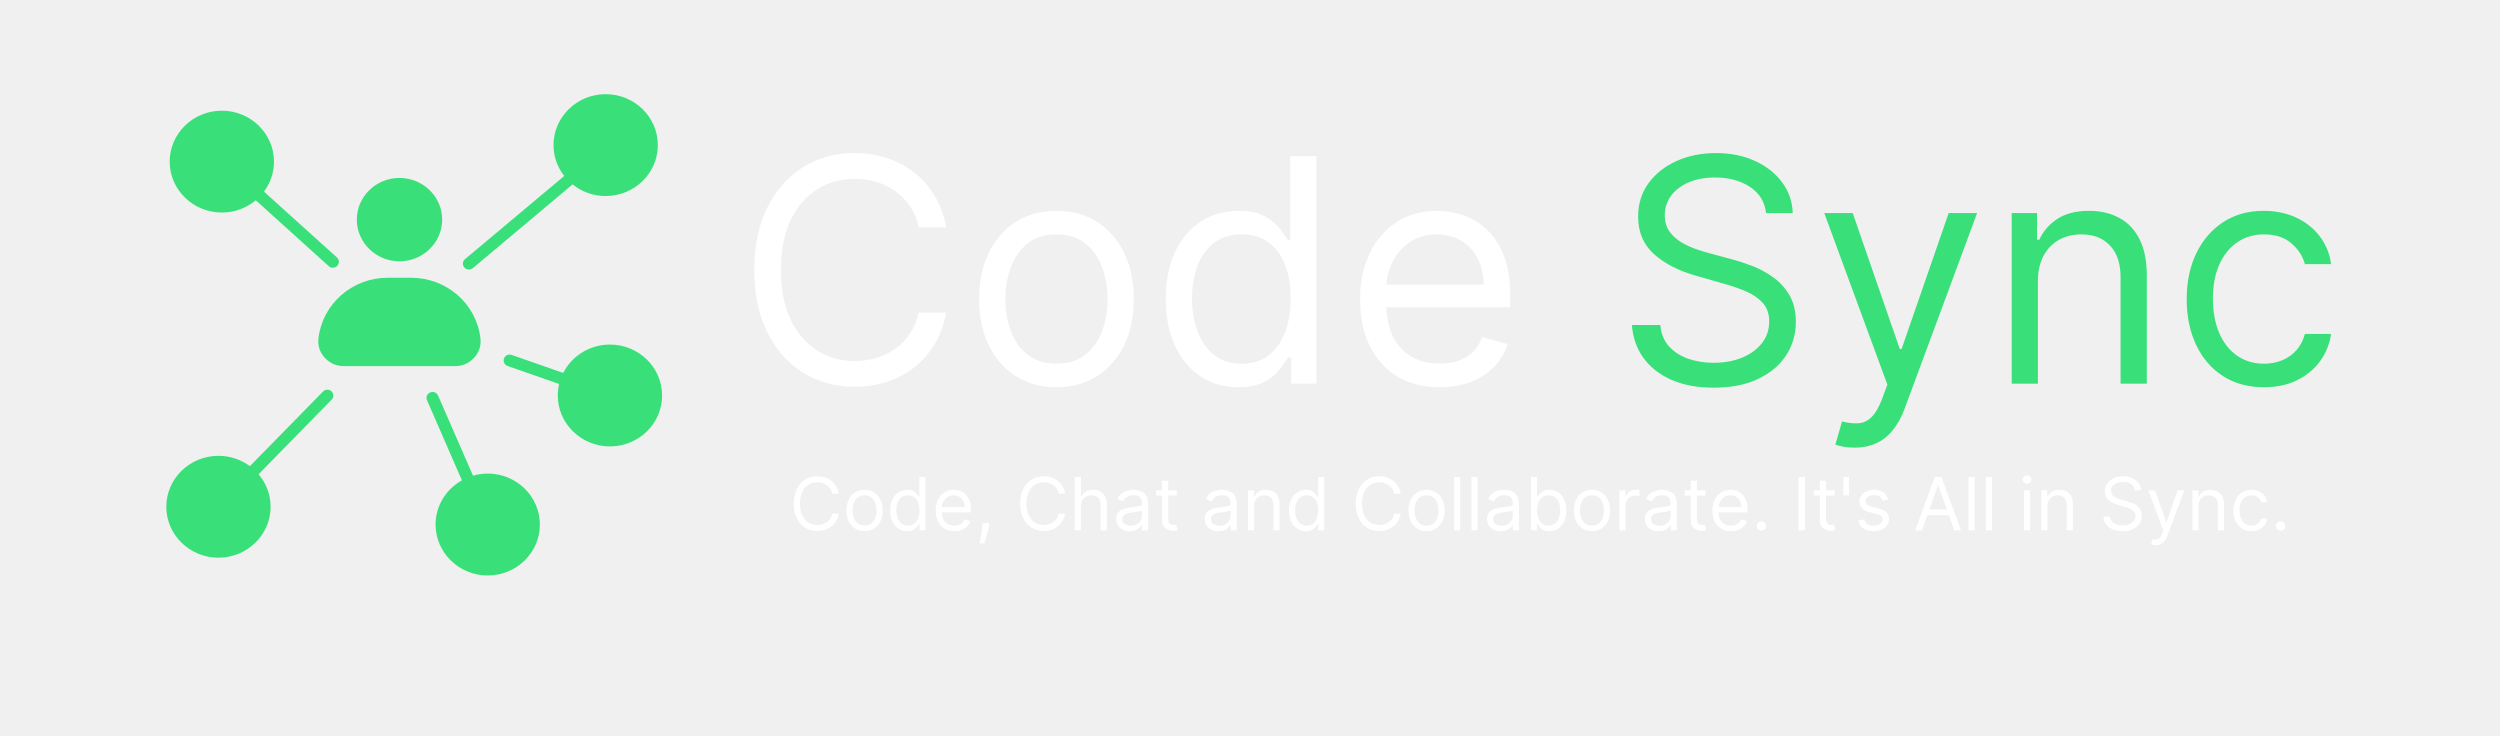
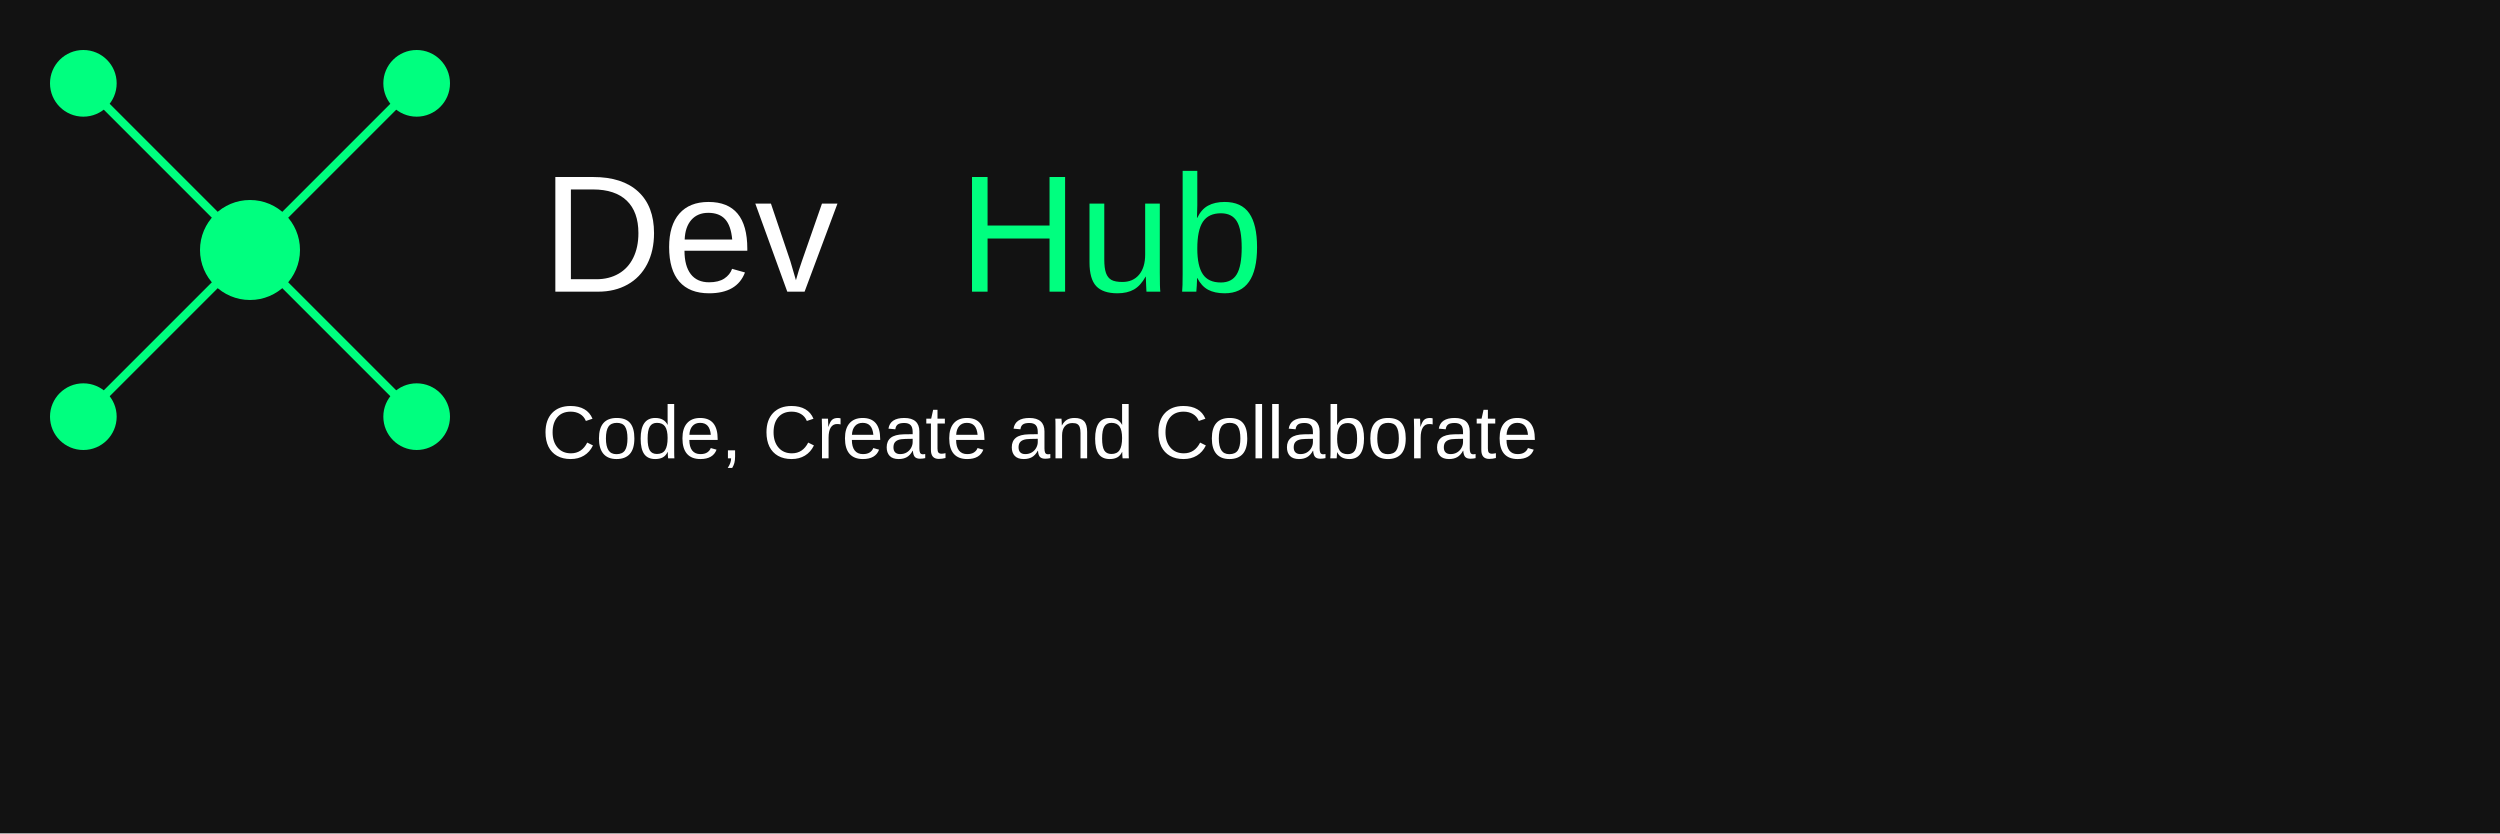
- <svg xmlns="http://www.w3.org/2000/svg" width="1023" height="301" viewBox="0 0 1023 301" fill="none">
-   <path d="M387.182 93H375.909C375.242 89.758 374.076 86.909 372.409 84.454C370.773 82 368.773 79.939 366.409 78.273C364.076 76.576 361.485 75.303 358.636 74.454C355.788 73.606 352.818 73.182 349.727 73.182C344.091 73.182 338.985 74.606 334.409 77.454C329.864 80.303 326.242 84.5 323.545 90.046C320.879 95.591 319.545 102.394 319.545 110.455C319.545 118.515 320.879 125.318 323.545 130.864C326.242 136.409 329.864 140.606 334.409 143.455C338.985 146.303 344.091 147.727 349.727 147.727C352.818 147.727 355.788 147.303 358.636 146.455C361.485 145.606 364.076 144.348 366.409 142.682C368.773 140.985 370.773 138.909 372.409 136.455C374.076 133.97 375.242 131.121 375.909 127.909H387.182C386.333 132.667 384.788 136.924 382.545 140.682C380.303 144.439 377.515 147.636 374.182 150.273C370.848 152.879 367.106 154.864 362.955 156.227C358.833 157.591 354.424 158.273 349.727 158.273C341.788 158.273 334.727 156.333 328.545 152.455C322.364 148.576 317.5 143.061 313.955 135.909C310.409 128.758 308.636 120.273 308.636 110.455C308.636 100.636 310.409 92.151 313.955 85C317.5 77.849 322.364 72.333 328.545 68.454C334.727 64.576 341.788 62.636 349.727 62.636C354.424 62.636 358.833 63.318 362.955 64.682C367.106 66.046 370.848 68.046 374.182 70.682C377.515 73.288 380.303 76.47 382.545 80.227C384.788 83.954 386.333 88.212 387.182 93ZM432.307 158.455C426.004 158.455 420.473 156.955 415.716 153.955C410.989 150.955 407.292 146.758 404.625 141.364C401.989 135.97 400.67 129.667 400.67 122.455C400.67 115.182 401.989 108.833 404.625 103.409C407.292 97.985 410.989 93.773 415.716 90.773C420.473 87.773 426.004 86.273 432.307 86.273C438.61 86.273 444.125 87.773 448.852 90.773C453.61 93.773 457.307 97.985 459.943 103.409C462.61 108.833 463.943 115.182 463.943 122.455C463.943 129.667 462.61 135.97 459.943 141.364C457.307 146.758 453.61 150.955 448.852 153.955C444.125 156.955 438.61 158.455 432.307 158.455ZM432.307 148.818C437.095 148.818 441.034 147.591 444.125 145.136C447.216 142.682 449.504 139.455 450.989 135.455C452.473 131.455 453.216 127.121 453.216 122.455C453.216 117.788 452.473 113.439 450.989 109.409C449.504 105.379 447.216 102.121 444.125 99.636C441.034 97.151 437.095 95.909 432.307 95.909C427.519 95.909 423.58 97.151 420.489 99.636C417.398 102.121 415.11 105.379 413.625 109.409C412.14 113.439 411.398 117.788 411.398 122.455C411.398 127.121 412.14 131.455 413.625 135.455C415.11 139.455 417.398 142.682 420.489 145.136C423.58 147.591 427.519 148.818 432.307 148.818ZM506.682 158.455C500.864 158.455 495.727 156.985 491.273 154.045C486.818 151.076 483.333 146.894 480.818 141.5C478.303 136.076 477.045 129.667 477.045 122.273C477.045 114.939 478.303 108.576 480.818 103.182C483.333 97.788 486.833 93.621 491.318 90.682C495.803 87.742 500.985 86.273 506.864 86.273C511.409 86.273 515 87.03 517.636 88.546C520.303 90.03 522.333 91.727 523.727 93.636C525.152 95.515 526.258 97.061 527.045 98.273H527.955V63.909H538.682V157H528.318V146.273H527.045C526.258 147.545 525.136 149.152 523.682 151.091C522.227 153 520.152 154.712 517.455 156.227C514.758 157.712 511.167 158.455 506.682 158.455ZM508.136 148.818C512.439 148.818 516.076 147.697 519.045 145.455C522.015 143.182 524.273 140.045 525.818 136.045C527.364 132.015 528.136 127.364 528.136 122.091C528.136 116.879 527.379 112.318 525.864 108.409C524.348 104.47 522.106 101.409 519.136 99.227C516.167 97.015 512.5 95.909 508.136 95.909C503.591 95.909 499.803 97.076 496.773 99.409C493.773 101.712 491.515 104.848 490 108.818C488.515 112.758 487.773 117.182 487.773 122.091C487.773 127.061 488.53 131.576 490.045 135.636C491.591 139.667 493.864 142.879 496.864 145.273C499.894 147.636 503.652 148.818 508.136 148.818ZM589.091 158.455C582.364 158.455 576.561 156.97 571.682 154C566.833 151 563.091 146.818 560.455 141.455C557.848 136.061 556.545 129.788 556.545 122.636C556.545 115.485 557.848 109.182 560.455 103.727C563.091 98.242 566.758 93.97 571.455 90.909C576.182 87.818 581.697 86.273 588 86.273C591.636 86.273 595.227 86.879 598.773 88.091C602.318 89.303 605.545 91.273 608.455 94C611.364 96.697 613.682 100.273 615.409 104.727C617.136 109.182 618 114.667 618 121.182V125.727H564.182V116.455H607.091C607.091 112.515 606.303 109 604.727 105.909C603.182 102.818 600.97 100.379 598.091 98.591C595.242 96.803 591.879 95.909 588 95.909C583.727 95.909 580.03 96.97 576.909 99.091C573.818 101.182 571.439 103.909 569.773 107.273C568.106 110.636 567.273 114.242 567.273 118.091V124.273C567.273 129.545 568.182 134.015 570 137.682C571.848 141.318 574.409 144.091 577.682 146C580.955 147.879 584.758 148.818 589.091 148.818C591.909 148.818 594.455 148.424 596.727 147.636C599.03 146.818 601.015 145.606 602.682 144C604.348 142.364 605.636 140.333 606.545 137.909L616.909 140.818C615.818 144.333 613.985 147.424 611.409 150.091C608.833 152.727 605.652 154.788 601.864 156.273C598.076 157.727 593.818 158.455 589.091 158.455Z" fill="white" />
-   <path d="M722.682 87.182C722.136 82.576 719.924 79 716.045 76.454C712.167 73.909 707.409 72.636 701.773 72.636C697.652 72.636 694.045 73.303 690.955 74.636C687.894 75.97 685.5 77.803 683.773 80.136C682.076 82.47 681.227 85.121 681.227 88.091C681.227 90.576 681.818 92.712 683 94.5C684.212 96.258 685.758 97.727 687.636 98.909C689.515 100.061 691.485 101.015 693.545 101.773C695.606 102.5 697.5 103.091 699.227 103.545L708.682 106.091C711.106 106.727 713.803 107.606 716.773 108.727C719.773 109.848 722.636 111.379 725.364 113.318C728.121 115.227 730.394 117.682 732.182 120.682C733.97 123.682 734.864 127.364 734.864 131.727C734.864 136.758 733.545 141.303 730.909 145.364C728.303 149.424 724.485 152.652 719.455 155.045C714.455 157.439 708.379 158.636 701.227 158.636C694.561 158.636 688.788 157.561 683.909 155.409C679.061 153.258 675.242 150.258 672.455 146.409C669.697 142.561 668.136 138.091 667.773 133H679.409C679.712 136.515 680.894 139.424 682.955 141.727C685.045 144 687.682 145.697 690.864 146.818C694.076 147.909 697.53 148.455 701.227 148.455C705.53 148.455 709.394 147.758 712.818 146.364C716.242 144.939 718.955 142.97 720.955 140.455C722.955 137.909 723.955 134.939 723.955 131.545C723.955 128.455 723.091 125.939 721.364 124C719.636 122.061 717.364 120.485 714.545 119.273C711.727 118.061 708.682 117 705.409 116.091L693.955 112.818C686.682 110.727 680.924 107.742 676.682 103.864C672.439 99.985 670.318 94.909 670.318 88.636C670.318 83.424 671.727 78.879 674.545 75C677.394 71.091 681.212 68.061 686 65.909C690.818 63.727 696.197 62.636 702.136 62.636C708.136 62.636 713.47 63.712 718.136 65.864C722.803 67.985 726.5 70.894 729.227 74.591C731.985 78.288 733.439 82.485 733.591 87.182H722.682ZM758.852 183.182C757.034 183.182 755.413 183.03 753.989 182.727C752.564 182.455 751.58 182.182 751.034 181.909L753.761 172.455C756.367 173.121 758.67 173.364 760.67 173.182C762.67 173 764.443 172.106 765.989 170.5C767.564 168.924 769.004 166.364 770.307 162.818L772.307 157.364L746.489 87.182H758.125L777.398 142.818H778.125L797.398 87.182H809.034L779.398 167.182C778.064 170.788 776.413 173.773 774.443 176.136C772.473 178.53 770.186 180.303 767.58 181.455C765.004 182.606 762.095 183.182 758.852 183.182ZM833.92 115V157H823.193V87.182H833.557V98.091H834.466C836.102 94.546 838.587 91.697 841.92 89.546C845.254 87.364 849.557 86.273 854.83 86.273C859.557 86.273 863.693 87.242 867.239 89.182C870.784 91.091 873.542 94 875.511 97.909C877.481 101.788 878.466 106.697 878.466 112.636V157H867.739V113.364C867.739 107.879 866.314 103.606 863.466 100.545C860.617 97.454 856.708 95.909 851.739 95.909C848.314 95.909 845.254 96.651 842.557 98.136C839.89 99.621 837.784 101.788 836.239 104.636C834.693 107.485 833.92 110.939 833.92 115ZM926.432 158.455C919.886 158.455 914.25 156.909 909.523 153.818C904.795 150.727 901.159 146.47 898.614 141.045C896.068 135.621 894.795 129.424 894.795 122.455C894.795 115.364 896.098 109.106 898.705 103.682C901.341 98.227 905.008 93.97 909.705 90.909C914.432 87.818 919.947 86.273 926.25 86.273C931.159 86.273 935.583 87.182 939.523 89C943.462 90.818 946.689 93.364 949.205 96.636C951.72 99.909 953.28 103.727 953.886 108.091H943.159C942.341 104.909 940.523 102.091 937.705 99.636C934.917 97.151 931.159 95.909 926.432 95.909C922.25 95.909 918.583 97 915.432 99.182C912.311 101.333 909.871 104.379 908.114 108.318C906.386 112.227 905.523 116.818 905.523 122.091C905.523 127.485 906.371 132.182 908.068 136.182C909.795 140.182 912.22 143.288 915.341 145.5C918.492 147.712 922.189 148.818 926.432 148.818C929.22 148.818 931.75 148.333 934.023 147.364C936.295 146.394 938.22 145 939.795 143.182C941.371 141.364 942.492 139.182 943.159 136.636H953.886C953.28 140.758 951.78 144.47 949.386 147.773C947.023 151.045 943.886 153.652 939.977 155.591C936.098 157.5 931.583 158.455 926.432 158.455Z" fill="#39E079" />
-   <path d="M343.199 202H340.557C340.401 201.24 340.127 200.572 339.737 199.997C339.353 199.422 338.884 198.939 338.33 198.548C337.783 198.151 337.176 197.852 336.509 197.653C335.841 197.455 335.145 197.355 334.42 197.355C333.099 197.355 331.903 197.689 330.83 198.357C329.765 199.024 328.916 200.008 328.284 201.308C327.659 202.607 327.347 204.202 327.347 206.091C327.347 207.98 327.659 209.575 328.284 210.874C328.916 212.174 329.765 213.158 330.83 213.825C331.903 214.493 333.099 214.827 334.42 214.827C335.145 214.827 335.841 214.727 336.509 214.528C337.176 214.33 337.783 214.035 338.33 213.644C338.884 213.246 339.353 212.76 339.737 212.185C340.127 211.602 340.401 210.935 340.557 210.182H343.199C343 211.297 342.638 212.295 342.112 213.175C341.587 214.056 340.933 214.805 340.152 215.423C339.371 216.034 338.494 216.499 337.521 216.819C336.555 217.138 335.521 217.298 334.42 217.298C332.56 217.298 330.905 216.844 329.456 215.935C328.007 215.026 326.867 213.733 326.036 212.057C325.205 210.381 324.79 208.392 324.79 206.091C324.79 203.79 325.205 201.801 326.036 200.125C326.867 198.449 328.007 197.156 329.456 196.247C330.905 195.338 332.56 194.884 334.42 194.884C335.521 194.884 336.555 195.043 337.521 195.363C338.494 195.683 339.371 196.151 340.152 196.769C340.933 197.38 341.587 198.126 342.112 199.006C342.638 199.88 343 200.878 343.199 202ZM353.775 217.341C352.298 217.341 351.002 216.989 349.887 216.286C348.779 215.583 347.912 214.599 347.287 213.335C346.669 212.071 346.36 210.594 346.36 208.903C346.36 207.199 346.669 205.711 347.287 204.44C347.912 203.168 348.779 202.181 349.887 201.478C351.002 200.775 352.298 200.423 353.775 200.423C355.252 200.423 356.545 200.775 357.653 201.478C358.768 202.181 359.634 203.168 360.252 204.44C360.877 205.711 361.19 207.199 361.19 208.903C361.19 210.594 360.877 212.071 360.252 213.335C359.634 214.599 358.768 215.583 357.653 216.286C356.545 216.989 355.252 217.341 353.775 217.341ZM353.775 215.082C354.897 215.082 355.82 214.795 356.545 214.219C357.269 213.644 357.806 212.888 358.154 211.95C358.502 211.013 358.676 209.997 358.676 208.903C358.676 207.81 358.502 206.79 358.154 205.846C357.806 204.901 357.269 204.138 356.545 203.555C355.82 202.973 354.897 202.682 353.775 202.682C352.653 202.682 351.73 202.973 351.005 203.555C350.281 204.138 349.744 204.901 349.396 205.846C349.048 206.79 348.874 207.81 348.874 208.903C348.874 209.997 349.048 211.013 349.396 211.95C349.744 212.888 350.281 213.644 351.005 214.219C351.73 214.795 352.653 215.082 353.775 215.082ZM371.207 217.341C369.843 217.341 368.639 216.996 367.595 216.308C366.551 215.612 365.734 214.631 365.145 213.367C364.555 212.096 364.261 210.594 364.261 208.861C364.261 207.142 364.555 205.651 365.145 204.386C365.734 203.122 366.555 202.146 367.606 201.457C368.657 200.768 369.871 200.423 371.249 200.423C372.315 200.423 373.156 200.601 373.774 200.956C374.399 201.304 374.875 201.702 375.202 202.149C375.536 202.589 375.795 202.952 375.979 203.236H376.192V195.182H378.707V217H376.278V214.486H375.979C375.795 214.784 375.532 215.161 375.191 215.615C374.85 216.062 374.364 216.464 373.732 216.819C373.099 217.167 372.258 217.341 371.207 217.341ZM371.548 215.082C372.556 215.082 373.408 214.82 374.104 214.294C374.8 213.761 375.33 213.026 375.692 212.089C376.054 211.144 376.235 210.054 376.235 208.818C376.235 207.597 376.058 206.528 375.702 205.612C375.347 204.688 374.822 203.971 374.126 203.46C373.43 202.941 372.57 202.682 371.548 202.682C370.482 202.682 369.594 202.955 368.884 203.502C368.181 204.042 367.652 204.777 367.297 205.707C366.949 206.631 366.775 207.668 366.775 208.818C366.775 209.983 366.952 211.041 367.308 211.993C367.67 212.937 368.202 213.69 368.906 214.251C369.616 214.805 370.496 215.082 371.548 215.082ZM390.521 217.341C388.945 217.341 387.585 216.993 386.441 216.297C385.305 215.594 384.428 214.614 383.81 213.357C383.199 212.092 382.893 210.622 382.893 208.946C382.893 207.27 383.199 205.793 383.81 204.514C384.428 203.229 385.287 202.227 386.388 201.51C387.496 200.786 388.788 200.423 390.266 200.423C391.118 200.423 391.96 200.565 392.79 200.849C393.621 201.134 394.378 201.595 395.06 202.234C395.741 202.866 396.285 203.705 396.69 204.749C397.094 205.793 397.297 207.078 397.297 208.605V209.67H384.683V207.497H394.74C394.74 206.574 394.555 205.75 394.186 205.026C393.824 204.301 393.305 203.729 392.631 203.31C391.963 202.891 391.175 202.682 390.266 202.682C389.264 202.682 388.398 202.93 387.666 203.428C386.942 203.918 386.384 204.557 385.994 205.345C385.603 206.134 385.408 206.979 385.408 207.881V209.33C385.408 210.565 385.621 211.613 386.047 212.472C386.48 213.325 387.08 213.974 387.847 214.422C388.614 214.862 389.506 215.082 390.521 215.082C391.182 215.082 391.778 214.99 392.311 214.805C392.851 214.614 393.316 214.33 393.707 213.953C394.097 213.57 394.399 213.094 394.612 212.526L397.041 213.207C396.786 214.031 396.356 214.756 395.752 215.381C395.148 215.999 394.403 216.482 393.515 216.83C392.627 217.17 391.629 217.341 390.521 217.341ZM404.871 214.017L404.701 215.168C404.58 215.977 404.396 216.844 404.147 217.767C403.906 218.69 403.653 219.56 403.391 220.377C403.128 221.194 402.911 221.844 402.741 222.327H400.823C400.915 221.872 401.036 221.272 401.185 220.526C401.335 219.781 401.484 218.946 401.633 218.023C401.789 217.107 401.917 216.169 402.016 215.21L402.144 214.017H404.871ZM435.865 202H433.223C433.067 201.24 432.793 200.572 432.403 199.997C432.019 199.422 431.55 198.939 430.996 198.548C430.449 198.151 429.842 197.852 429.175 197.653C428.507 197.455 427.811 197.355 427.086 197.355C425.765 197.355 424.569 197.689 423.496 198.357C422.431 199.024 421.582 200.008 420.95 201.308C420.325 202.607 420.013 204.202 420.013 206.091C420.013 207.98 420.325 209.575 420.95 210.874C421.582 212.174 422.431 213.158 423.496 213.825C424.569 214.493 425.765 214.827 427.086 214.827C427.811 214.827 428.507 214.727 429.175 214.528C429.842 214.33 430.449 214.035 430.996 213.644C431.55 213.246 432.019 212.76 432.403 212.185C432.793 211.602 433.067 210.935 433.223 210.182H435.865C435.666 211.297 435.304 212.295 434.778 213.175C434.253 214.056 433.599 214.805 432.818 215.423C432.037 216.034 431.16 216.499 430.187 216.819C429.221 217.138 428.187 217.298 427.086 217.298C425.226 217.298 423.571 216.844 422.122 215.935C420.673 215.026 419.533 213.733 418.702 212.057C417.871 210.381 417.456 208.392 417.456 206.091C417.456 203.79 417.871 201.801 418.702 200.125C419.533 198.449 420.673 197.156 422.122 196.247C423.571 195.338 425.226 194.884 427.086 194.884C428.187 194.884 429.221 195.043 430.187 195.363C431.16 195.683 432.037 196.151 432.818 196.769C433.599 197.38 434.253 198.126 434.778 199.006C435.304 199.88 435.666 200.878 435.865 202ZM442.308 207.156V217H439.793V195.182H442.308V203.193H442.521C442.904 202.348 443.479 201.677 444.246 201.18C445.021 200.675 446.05 200.423 447.336 200.423C448.451 200.423 449.428 200.647 450.266 201.094C451.104 201.535 451.754 202.213 452.215 203.129C452.684 204.038 452.918 205.196 452.918 206.602V217H450.404V206.773C450.404 205.473 450.067 204.468 449.392 203.758C448.724 203.04 447.798 202.682 446.612 202.682C445.788 202.682 445.049 202.856 444.396 203.204C443.749 203.552 443.238 204.06 442.862 204.727C442.492 205.395 442.308 206.205 442.308 207.156ZM462.333 217.384C461.296 217.384 460.355 217.188 459.51 216.798C458.665 216.4 457.994 215.828 457.497 215.082C456.999 214.33 456.751 213.42 456.751 212.355C456.751 211.418 456.936 210.658 457.305 210.075C457.674 209.486 458.168 209.024 458.786 208.69C459.404 208.357 460.085 208.108 460.831 207.945C461.584 207.774 462.34 207.639 463.1 207.54C464.095 207.412 464.901 207.316 465.519 207.252C466.144 207.181 466.598 207.064 466.882 206.901C467.173 206.737 467.319 206.453 467.319 206.048V205.963C467.319 204.912 467.031 204.095 466.456 203.513C465.888 202.93 465.025 202.639 463.867 202.639C462.667 202.639 461.726 202.902 461.044 203.428C460.362 203.953 459.883 204.514 459.606 205.111L457.22 204.259C457.646 203.264 458.214 202.49 458.924 201.936C459.642 201.375 460.423 200.984 461.268 200.764C462.12 200.537 462.958 200.423 463.782 200.423C464.308 200.423 464.911 200.487 465.593 200.615C466.282 200.736 466.946 200.988 467.585 201.371C468.232 201.755 468.768 202.334 469.194 203.108C469.62 203.882 469.833 204.919 469.833 206.219V217H467.319V214.784H467.191C467.021 215.139 466.737 215.519 466.339 215.924C465.941 216.329 465.412 216.673 464.752 216.957C464.091 217.241 463.285 217.384 462.333 217.384ZM462.717 215.125C463.711 215.125 464.549 214.93 465.231 214.539C465.92 214.148 466.438 213.644 466.786 213.026C467.142 212.408 467.319 211.759 467.319 211.077V208.776C467.213 208.903 466.978 209.021 466.616 209.127C466.261 209.227 465.849 209.315 465.38 209.393C464.919 209.464 464.468 209.528 464.027 209.585C463.594 209.635 463.242 209.678 462.972 209.713C462.319 209.798 461.708 209.937 461.14 210.129C460.579 210.313 460.124 210.594 459.776 210.97C459.436 211.339 459.265 211.844 459.265 212.483C459.265 213.357 459.588 214.017 460.235 214.464C460.888 214.905 461.715 215.125 462.717 215.125ZM481.539 200.636V202.767H473.059V200.636H481.539ZM475.53 196.716H478.044V212.312C478.044 213.023 478.147 213.555 478.353 213.911C478.566 214.259 478.836 214.493 479.163 214.614C479.497 214.727 479.848 214.784 480.218 214.784C480.495 214.784 480.722 214.77 480.9 214.741C481.077 214.706 481.219 214.678 481.326 214.656L481.837 216.915C481.667 216.979 481.429 217.043 481.123 217.107C480.818 217.178 480.431 217.213 479.962 217.213C479.252 217.213 478.556 217.06 477.874 216.755C477.199 216.45 476.638 215.984 476.191 215.359C475.75 214.734 475.53 213.946 475.53 212.994V196.716ZM498.574 217.384C497.537 217.384 496.596 217.188 495.75 216.798C494.905 216.4 494.234 215.828 493.737 215.082C493.24 214.33 492.991 213.42 492.991 212.355C492.991 211.418 493.176 210.658 493.545 210.075C493.914 209.486 494.408 209.024 495.026 208.69C495.644 208.357 496.326 208.108 497.071 207.945C497.824 207.774 498.581 207.639 499.341 207.54C500.335 207.412 501.141 207.316 501.759 207.252C502.384 207.181 502.838 207.064 503.123 206.901C503.414 206.737 503.559 206.453 503.559 206.048V205.963C503.559 204.912 503.272 204.095 502.696 203.513C502.128 202.93 501.265 202.639 500.108 202.639C498.907 202.639 497.966 202.902 497.284 203.428C496.603 203.953 496.123 204.514 495.846 205.111L493.46 204.259C493.886 203.264 494.454 202.49 495.164 201.936C495.882 201.375 496.663 200.984 497.508 200.764C498.36 200.537 499.199 200.423 500.022 200.423C500.548 200.423 501.152 200.487 501.833 200.615C502.522 200.736 503.186 200.988 503.826 201.371C504.472 201.755 505.008 202.334 505.434 203.108C505.86 203.882 506.074 204.919 506.074 206.219V217H503.559V214.784H503.431C503.261 215.139 502.977 215.519 502.579 215.924C502.181 216.329 501.652 216.673 500.992 216.957C500.331 217.241 499.525 217.384 498.574 217.384ZM498.957 215.125C499.951 215.125 500.789 214.93 501.471 214.539C502.16 214.148 502.679 213.644 503.027 213.026C503.382 212.408 503.559 211.759 503.559 211.077V208.776C503.453 208.903 503.218 209.021 502.856 209.127C502.501 209.227 502.089 209.315 501.62 209.393C501.159 209.464 500.708 209.528 500.267 209.585C499.834 209.635 499.483 209.678 499.213 209.713C498.559 209.798 497.949 209.937 497.38 210.129C496.819 210.313 496.365 210.594 496.017 210.97C495.676 211.339 495.505 211.844 495.505 212.483C495.505 213.357 495.828 214.017 496.475 214.464C497.128 214.905 497.956 215.125 498.957 215.125ZM513.177 207.156V217H510.662V200.636H513.091V203.193H513.305C513.688 202.362 514.27 201.695 515.052 201.19C515.833 200.679 516.841 200.423 518.077 200.423C519.185 200.423 520.155 200.651 520.986 201.105C521.817 201.553 522.463 202.234 522.925 203.151C523.386 204.06 523.617 205.21 523.617 206.602V217H521.103V206.773C521.103 205.487 520.769 204.486 520.101 203.768C519.434 203.044 518.518 202.682 517.353 202.682C516.55 202.682 515.833 202.856 515.201 203.204C514.576 203.552 514.082 204.06 513.72 204.727C513.358 205.395 513.177 206.205 513.177 207.156ZM534.39 217.341C533.027 217.341 531.823 216.996 530.779 216.308C529.735 215.612 528.918 214.631 528.328 213.367C527.739 212.096 527.444 210.594 527.444 208.861C527.444 207.142 527.739 205.651 528.328 204.386C528.918 203.122 529.738 202.146 530.789 201.457C531.841 200.768 533.055 200.423 534.433 200.423C535.498 200.423 536.34 200.601 536.958 200.956C537.583 201.304 538.059 201.702 538.385 202.149C538.719 202.589 538.978 202.952 539.163 203.236H539.376V195.182H541.89V217H539.461V214.486H539.163C538.978 214.784 538.716 215.161 538.375 215.615C538.034 216.062 537.547 216.464 536.915 216.819C536.283 217.167 535.441 217.341 534.39 217.341ZM534.731 215.082C535.74 215.082 536.592 214.82 537.288 214.294C537.984 213.761 538.513 213.026 538.875 212.089C539.238 211.144 539.419 210.054 539.419 208.818C539.419 207.597 539.241 206.528 538.886 205.612C538.531 204.688 538.005 203.971 537.309 203.46C536.613 202.941 535.754 202.682 534.731 202.682C533.666 202.682 532.778 202.955 532.068 203.502C531.365 204.042 530.836 204.777 530.48 205.707C530.132 206.631 529.958 207.668 529.958 208.818C529.958 209.983 530.136 211.041 530.491 211.993C530.853 212.937 531.386 213.69 532.089 214.251C532.799 214.805 533.68 215.082 534.731 215.082ZM573.179 202H570.537C570.381 201.24 570.108 200.572 569.717 199.997C569.333 199.422 568.865 198.939 568.311 198.548C567.764 198.151 567.157 197.852 566.489 197.653C565.821 197.455 565.125 197.355 564.401 197.355C563.08 197.355 561.883 197.689 560.811 198.357C559.745 199.024 558.897 200.008 558.265 201.308C557.64 202.607 557.327 204.202 557.327 206.091C557.327 207.98 557.64 209.575 558.265 210.874C558.897 212.174 559.745 213.158 560.811 213.825C561.883 214.493 563.08 214.827 564.401 214.827C565.125 214.827 565.821 214.727 566.489 214.528C567.157 214.33 567.764 214.035 568.311 213.644C568.865 213.246 569.333 212.76 569.717 212.185C570.108 211.602 570.381 210.935 570.537 210.182H573.179C572.98 211.297 572.618 212.295 572.093 213.175C571.567 214.056 570.914 214.805 570.132 215.423C569.351 216.034 568.474 216.499 567.501 216.819C566.535 217.138 565.502 217.298 564.401 217.298C562.54 217.298 560.885 216.844 559.436 215.935C557.988 215.026 556.848 213.733 556.017 212.057C555.186 210.381 554.77 208.392 554.77 206.091C554.77 203.79 555.186 201.801 556.017 200.125C556.848 198.449 557.988 197.156 559.436 196.247C560.885 195.338 562.54 194.884 564.401 194.884C565.502 194.884 566.535 195.043 567.501 195.363C568.474 195.683 569.351 196.151 570.132 196.769C570.914 197.38 571.567 198.126 572.093 199.006C572.618 199.88 572.98 200.878 573.179 202ZM583.756 217.341C582.278 217.341 580.982 216.989 579.867 216.286C578.759 215.583 577.893 214.599 577.268 213.335C576.65 212.071 576.341 210.594 576.341 208.903C576.341 207.199 576.65 205.711 577.268 204.44C577.893 203.168 578.759 202.181 579.867 201.478C580.982 200.775 582.278 200.423 583.756 200.423C585.233 200.423 586.525 200.775 587.633 201.478C588.748 202.181 589.615 203.168 590.233 204.44C590.858 205.711 591.17 207.199 591.17 208.903C591.17 210.594 590.858 212.071 590.233 213.335C589.615 214.599 588.748 215.583 587.633 216.286C586.525 216.989 585.233 217.341 583.756 217.341ZM583.756 215.082C584.878 215.082 585.801 214.795 586.525 214.219C587.25 213.644 587.786 212.888 588.134 211.95C588.482 211.013 588.656 209.997 588.656 208.903C588.656 207.81 588.482 206.79 588.134 205.846C587.786 204.901 587.25 204.138 586.525 203.555C585.801 202.973 584.878 202.682 583.756 202.682C582.633 202.682 581.71 202.973 580.986 203.555C580.261 204.138 579.725 204.901 579.377 205.846C579.029 206.79 578.855 207.81 578.855 208.903C578.855 209.997 579.029 211.013 579.377 211.95C579.725 212.888 580.261 213.644 580.986 214.219C581.71 214.795 582.633 215.082 583.756 215.082ZM597.522 195.182V217H595.008V195.182H597.522ZM604.642 195.182V217H602.127V195.182H604.642ZM614.062 217.384C613.025 217.384 612.084 217.188 611.239 216.798C610.393 216.4 609.722 215.828 609.225 215.082C608.728 214.33 608.479 213.42 608.479 212.355C608.479 211.418 608.664 210.658 609.033 210.075C609.403 209.486 609.896 209.024 610.514 208.69C611.132 208.357 611.814 208.108 612.56 207.945C613.313 207.774 614.069 207.639 614.829 207.54C615.823 207.412 616.629 207.316 617.247 207.252C617.872 207.181 618.327 207.064 618.611 206.901C618.902 206.737 619.048 206.453 619.048 206.048V205.963C619.048 204.912 618.76 204.095 618.185 203.513C617.616 202.93 616.754 202.639 615.596 202.639C614.396 202.639 613.455 202.902 612.773 203.428C612.091 203.953 611.612 204.514 611.335 205.111L608.948 204.259C609.374 203.264 609.942 202.49 610.653 201.936C611.37 201.375 612.151 200.984 612.996 200.764C613.849 200.537 614.687 200.423 615.511 200.423C616.036 200.423 616.64 200.487 617.322 200.615C618.011 200.736 618.675 200.988 619.314 201.371C619.96 201.755 620.496 202.334 620.923 203.108C621.349 203.882 621.562 204.919 621.562 206.219V217H619.048V214.784H618.92C618.749 215.139 618.465 215.519 618.067 215.924C617.67 216.329 617.141 216.673 616.48 216.957C615.82 217.241 615.013 217.384 614.062 217.384ZM614.445 215.125C615.44 215.125 616.278 214.93 616.96 214.539C617.648 214.148 618.167 213.644 618.515 213.026C618.87 212.408 619.048 211.759 619.048 211.077V208.776C618.941 208.903 618.707 209.021 618.344 209.127C617.989 209.227 617.577 209.315 617.109 209.393C616.647 209.464 616.196 209.528 615.756 209.585C615.322 209.635 614.971 209.678 614.701 209.713C614.048 209.798 613.437 209.937 612.869 210.129C612.308 210.313 611.853 210.594 611.505 210.97C611.164 211.339 610.994 211.844 610.994 212.483C610.994 213.357 611.317 214.017 611.963 214.464C612.616 214.905 613.444 215.125 614.445 215.125ZM626.492 217V195.182H629.006V203.236H629.219C629.404 202.952 629.659 202.589 629.986 202.149C630.32 201.702 630.796 201.304 631.414 200.956C632.039 200.601 632.884 200.423 633.949 200.423C635.327 200.423 636.541 200.768 637.593 201.457C638.644 202.146 639.464 203.122 640.053 204.386C640.643 205.651 640.938 207.142 640.938 208.861C640.938 210.594 640.643 212.096 640.053 213.367C639.464 214.631 638.647 215.612 637.603 216.308C636.559 216.996 635.355 217.341 633.992 217.341C632.941 217.341 632.099 217.167 631.467 216.819C630.835 216.464 630.348 216.062 630.007 215.615C629.666 215.161 629.404 214.784 629.219 214.486H628.921V217H626.492ZM628.963 208.818C628.963 210.054 629.144 211.144 629.507 212.089C629.869 213.026 630.398 213.761 631.094 214.294C631.79 214.82 632.642 215.082 633.651 215.082C634.702 215.082 635.579 214.805 636.282 214.251C636.992 213.69 637.525 212.937 637.88 211.993C638.242 211.041 638.423 209.983 638.423 208.818C638.423 207.668 638.246 206.631 637.891 205.707C637.543 204.777 637.014 204.042 636.303 203.502C635.6 202.955 634.716 202.682 633.651 202.682C632.628 202.682 631.769 202.941 631.073 203.46C630.377 203.971 629.851 204.688 629.496 205.612C629.141 206.528 628.963 207.597 628.963 208.818ZM651.431 217.341C649.954 217.341 648.658 216.989 647.543 216.286C646.435 215.583 645.568 214.599 644.943 213.335C644.325 212.071 644.017 210.594 644.017 208.903C644.017 207.199 644.325 205.711 644.943 204.44C645.568 203.168 646.435 202.181 647.543 201.478C648.658 200.775 649.954 200.423 651.431 200.423C652.909 200.423 654.201 200.775 655.309 201.478C656.424 202.181 657.291 203.168 657.909 204.44C658.534 205.711 658.846 207.199 658.846 208.903C658.846 210.594 658.534 212.071 657.909 213.335C657.291 214.599 656.424 215.583 655.309 216.286C654.201 216.989 652.909 217.341 651.431 217.341ZM651.431 215.082C652.553 215.082 653.477 214.795 654.201 214.219C654.926 213.644 655.462 212.888 655.81 211.95C656.158 211.013 656.332 209.997 656.332 208.903C656.332 207.81 656.158 206.79 655.81 205.846C655.462 204.901 654.926 204.138 654.201 203.555C653.477 202.973 652.553 202.682 651.431 202.682C650.309 202.682 649.386 202.973 648.661 203.555C647.937 204.138 647.401 204.901 647.053 205.846C646.705 206.79 646.531 207.81 646.531 208.903C646.531 209.997 646.705 211.013 647.053 211.95C647.401 212.888 647.937 213.644 648.661 214.219C649.386 214.795 650.309 215.082 651.431 215.082ZM662.684 217V200.636H665.113V203.108H665.283C665.582 202.298 666.121 201.641 666.903 201.137C667.684 200.633 668.565 200.381 669.545 200.381C669.729 200.381 669.96 200.384 670.237 200.391C670.514 200.398 670.724 200.409 670.866 200.423V202.98C670.781 202.959 670.585 202.927 670.28 202.884C669.982 202.835 669.665 202.81 669.332 202.81C668.536 202.81 667.826 202.977 667.201 203.31C666.583 203.637 666.093 204.092 665.731 204.674C665.376 205.249 665.198 205.906 665.198 206.645V217H662.684ZM678.661 217.384C677.624 217.384 676.683 217.188 675.838 216.798C674.993 216.4 674.322 215.828 673.825 215.082C673.328 214.33 673.079 213.42 673.079 212.355C673.079 211.418 673.264 210.658 673.633 210.075C674.002 209.486 674.496 209.024 675.114 208.69C675.732 208.357 676.414 208.108 677.159 207.945C677.912 207.774 678.669 207.639 679.428 207.54C680.423 207.412 681.229 207.316 681.847 207.252C682.472 207.181 682.926 207.064 683.21 206.901C683.502 206.737 683.647 206.453 683.647 206.048V205.963C683.647 204.912 683.36 204.095 682.784 203.513C682.216 202.93 681.353 202.639 680.195 202.639C678.995 202.639 678.054 202.902 677.372 203.428C676.691 203.953 676.211 204.514 675.934 205.111L673.548 204.259C673.974 203.264 674.542 202.49 675.252 201.936C675.97 201.375 676.751 200.984 677.596 200.764C678.448 200.537 679.286 200.423 680.11 200.423C680.636 200.423 681.24 200.487 681.921 200.615C682.61 200.736 683.274 200.988 683.914 201.371C684.56 201.755 685.096 202.334 685.522 203.108C685.948 203.882 686.161 204.919 686.161 206.219V217H683.647V214.784H683.519C683.349 215.139 683.065 215.519 682.667 215.924C682.269 216.329 681.74 216.673 681.08 216.957C680.419 217.241 679.613 217.384 678.661 217.384ZM679.045 215.125C680.039 215.125 680.877 214.93 681.559 214.539C682.248 214.148 682.767 213.644 683.115 213.026C683.47 212.408 683.647 211.759 683.647 211.077V208.776C683.541 208.903 683.306 209.021 682.944 209.127C682.589 209.227 682.177 209.315 681.708 209.393C681.247 209.464 680.796 209.528 680.355 209.585C679.922 209.635 679.57 209.678 679.301 209.713C678.647 209.798 678.036 209.937 677.468 210.129C676.907 210.313 676.453 210.594 676.105 210.97C675.764 211.339 675.593 211.844 675.593 212.483C675.593 213.357 675.916 214.017 676.563 214.464C677.216 214.905 678.044 215.125 679.045 215.125ZM697.867 200.636V202.767H689.387V200.636H697.867ZM691.858 196.716H694.373V212.312C694.373 213.023 694.475 213.555 694.681 213.911C694.895 214.259 695.164 214.493 695.491 214.614C695.825 214.727 696.176 214.784 696.546 214.784C696.823 214.784 697.05 214.77 697.228 214.741C697.405 214.706 697.547 214.678 697.654 214.656L698.165 216.915C697.995 216.979 697.757 217.043 697.451 217.107C697.146 217.178 696.759 217.213 696.29 217.213C695.58 217.213 694.884 217.06 694.202 216.755C693.527 216.45 692.966 215.984 692.519 215.359C692.078 214.734 691.858 213.946 691.858 212.994V196.716ZM708.334 217.341C706.757 217.341 705.397 216.993 704.254 216.297C703.117 215.594 702.24 214.614 701.622 213.357C701.011 212.092 700.706 210.622 700.706 208.946C700.706 207.27 701.011 205.793 701.622 204.514C702.24 203.229 703.099 202.227 704.2 201.51C705.308 200.786 706.601 200.423 708.078 200.423C708.93 200.423 709.772 200.565 710.603 200.849C711.434 201.134 712.19 201.595 712.872 202.234C713.554 202.866 714.097 203.705 714.502 204.749C714.907 205.793 715.109 207.078 715.109 208.605V209.67H702.496V207.497H712.553C712.553 206.574 712.368 205.75 711.999 205.026C711.636 204.301 711.118 203.729 710.443 203.31C709.776 202.891 708.987 202.682 708.078 202.682C707.077 202.682 706.21 202.93 705.479 203.428C704.754 203.918 704.197 204.557 703.806 205.345C703.415 206.134 703.22 206.979 703.22 207.881V209.33C703.22 210.565 703.433 211.613 703.859 212.472C704.293 213.325 704.893 213.974 705.66 214.422C706.427 214.862 707.318 215.082 708.334 215.082C708.994 215.082 709.591 214.99 710.124 214.805C710.663 214.614 711.129 214.33 711.519 213.953C711.91 213.57 712.212 213.094 712.425 212.526L714.854 213.207C714.598 214.031 714.168 214.756 713.565 215.381C712.961 215.999 712.215 216.482 711.327 216.83C710.44 217.17 709.442 217.341 708.334 217.341ZM720.766 217.17C720.241 217.17 719.79 216.982 719.413 216.606C719.037 216.229 718.849 215.778 718.849 215.253C718.849 214.727 719.037 214.276 719.413 213.9C719.79 213.523 720.241 213.335 720.766 213.335C721.292 213.335 721.743 213.523 722.119 213.9C722.496 214.276 722.684 214.727 722.684 215.253C722.684 215.601 722.595 215.92 722.418 216.212C722.247 216.503 722.016 216.737 721.725 216.915C721.441 217.085 721.121 217.17 720.766 217.17ZM738.616 195.182V217H735.974V195.182H738.616ZM750.689 200.636V202.767H742.209V200.636H750.689ZM744.681 196.716H747.195V212.312C747.195 213.023 747.298 213.555 747.504 213.911C747.717 214.259 747.987 214.493 748.313 214.614C748.647 214.727 748.999 214.784 749.368 214.784C749.645 214.784 749.872 214.77 750.05 214.741C750.227 214.706 750.369 214.678 750.476 214.656L750.987 216.915C750.817 216.979 750.579 217.043 750.274 217.107C749.968 217.178 749.581 217.213 749.112 217.213C748.402 217.213 747.706 217.06 747.024 216.755C746.35 216.45 745.789 215.984 745.341 215.359C744.901 214.734 744.681 213.946 744.681 212.994V196.716ZM756.644 195.182V202.682H754.301V195.182H756.644ZM772.712 204.301L770.454 204.94C770.312 204.564 770.102 204.198 769.825 203.843C769.555 203.481 769.186 203.183 768.717 202.948C768.249 202.714 767.648 202.597 766.917 202.597C765.915 202.597 765.081 202.827 764.413 203.289C763.753 203.744 763.423 204.322 763.423 205.026C763.423 205.651 763.65 206.144 764.104 206.506C764.559 206.869 765.269 207.17 766.235 207.412L768.664 208.009C770.127 208.364 771.217 208.907 771.935 209.638C772.652 210.363 773.011 211.297 773.011 212.44C773.011 213.378 772.741 214.216 772.201 214.955C771.668 215.693 770.923 216.276 769.964 216.702C769.005 217.128 767.89 217.341 766.619 217.341C764.95 217.341 763.568 216.979 762.474 216.254C761.381 215.53 760.688 214.472 760.397 213.08L762.783 212.483C763.011 213.364 763.44 214.024 764.072 214.464C764.712 214.905 765.546 215.125 766.576 215.125C767.748 215.125 768.678 214.876 769.367 214.379C770.063 213.875 770.411 213.271 770.411 212.568C770.411 212 770.212 211.524 769.815 211.141C769.417 210.75 768.806 210.459 767.982 210.267L765.255 209.628C763.756 209.273 762.656 208.722 761.952 207.977C761.256 207.224 760.908 206.283 760.908 205.153C760.908 204.23 761.168 203.413 761.686 202.703C762.212 201.993 762.925 201.435 763.827 201.031C764.737 200.626 765.766 200.423 766.917 200.423C768.536 200.423 769.808 200.778 770.731 201.489C771.661 202.199 772.322 203.136 772.712 204.301ZM786.469 217H783.699L791.71 195.182H794.437L802.449 217H799.679L793.159 198.634H792.988L786.469 217ZM787.491 208.477H798.656V210.821H787.491V208.477ZM808.02 195.182V217H805.506V195.182H808.02ZM815.14 195.182V217H812.625V195.182H815.14ZM828.182 217V200.636H830.696V217H828.182ZM829.46 197.909C828.97 197.909 828.548 197.742 828.193 197.408C827.845 197.075 827.671 196.673 827.671 196.205C827.671 195.736 827.845 195.335 828.193 195.001C828.548 194.667 828.97 194.5 829.46 194.5C829.95 194.5 830.369 194.667 830.718 195.001C831.073 195.335 831.25 195.736 831.25 196.205C831.25 196.673 831.073 197.075 830.718 197.408C830.369 197.742 829.95 197.909 829.46 197.909ZM837.815 207.156V217H835.301V200.636H837.73V203.193H837.943C838.327 202.362 838.909 201.695 839.69 201.19C840.472 200.679 841.48 200.423 842.716 200.423C843.824 200.423 844.793 200.651 845.624 201.105C846.455 201.553 847.102 202.234 847.563 203.151C848.025 204.06 848.256 205.21 848.256 206.602V217H845.741V206.773C845.741 205.487 845.408 204.486 844.74 203.768C844.072 203.044 843.156 202.682 841.991 202.682C841.189 202.682 840.472 202.856 839.839 203.204C839.214 203.552 838.721 204.06 838.359 204.727C837.996 205.395 837.815 206.205 837.815 207.156ZM873.56 200.636C873.432 199.557 872.914 198.719 872.005 198.122C871.096 197.526 869.981 197.227 868.66 197.227C867.694 197.227 866.849 197.384 866.124 197.696C865.407 198.009 864.846 198.438 864.441 198.985C864.043 199.532 863.844 200.153 863.844 200.849C863.844 201.432 863.983 201.933 864.26 202.352C864.544 202.763 864.906 203.108 865.346 203.385C865.787 203.655 866.248 203.879 866.731 204.056C867.214 204.227 867.658 204.365 868.063 204.472L870.279 205.068C870.847 205.217 871.479 205.423 872.175 205.686C872.878 205.949 873.55 206.308 874.189 206.762C874.835 207.21 875.368 207.785 875.787 208.488C876.206 209.191 876.415 210.054 876.415 211.077C876.415 212.256 876.106 213.321 875.488 214.273C874.878 215.224 873.983 215.981 872.804 216.542C871.632 217.103 870.208 217.384 868.532 217.384C866.969 217.384 865.616 217.131 864.473 216.627C863.336 216.123 862.442 215.42 861.788 214.518C861.142 213.616 860.776 212.568 860.691 211.375H863.418C863.489 212.199 863.766 212.881 864.249 213.42C864.739 213.953 865.357 214.351 866.103 214.614C866.856 214.869 867.665 214.997 868.532 214.997C869.54 214.997 870.446 214.834 871.248 214.507C872.051 214.173 872.687 213.712 873.155 213.122C873.624 212.526 873.858 211.83 873.858 211.034C873.858 210.31 873.656 209.72 873.251 209.266C872.846 208.811 872.314 208.442 871.653 208.158C870.993 207.874 870.279 207.625 869.512 207.412L866.827 206.645C865.123 206.155 863.773 205.455 862.779 204.546C861.785 203.637 861.287 202.447 861.287 200.977C861.287 199.756 861.618 198.69 862.278 197.781C862.946 196.865 863.841 196.155 864.963 195.651C866.092 195.139 867.353 194.884 868.745 194.884C870.151 194.884 871.401 195.136 872.495 195.64C873.589 196.137 874.455 196.819 875.094 197.685C875.741 198.552 876.081 199.536 876.117 200.636H873.56ZM882.038 223.136C881.612 223.136 881.232 223.101 880.898 223.03C880.564 222.966 880.333 222.902 880.205 222.838L880.844 220.622C881.455 220.778 881.995 220.835 882.464 220.793C882.933 220.75 883.348 220.54 883.71 220.164C884.08 219.795 884.417 219.195 884.722 218.364L885.191 217.085L879.14 200.636H881.867L886.384 213.676H886.555L891.072 200.636H893.799L886.853 219.386C886.54 220.232 886.153 220.931 885.692 221.485C885.23 222.046 884.694 222.462 884.083 222.732C883.479 223.001 882.798 223.136 882.038 223.136ZM899.632 207.156V217H897.118V200.636H899.547V203.193H899.76C900.143 202.362 900.725 201.695 901.507 201.19C902.288 200.679 903.297 200.423 904.532 200.423C905.64 200.423 906.61 200.651 907.441 201.105C908.272 201.553 908.918 202.234 909.38 203.151C909.841 204.06 910.072 205.21 910.072 206.602V217H907.558V206.773C907.558 205.487 907.224 204.486 906.556 203.768C905.889 203.044 904.973 202.682 903.808 202.682C903.005 202.682 902.288 202.856 901.656 203.204C901.031 203.552 900.537 204.06 900.175 204.727C899.813 205.395 899.632 206.205 899.632 207.156ZM921.314 217.341C919.78 217.341 918.459 216.979 917.351 216.254C916.243 215.53 915.391 214.532 914.794 213.261C914.198 211.989 913.899 210.537 913.899 208.903C913.899 207.241 914.205 205.775 914.816 204.504C915.433 203.225 916.293 202.227 917.394 201.51C918.502 200.786 919.794 200.423 921.271 200.423C922.422 200.423 923.459 200.636 924.382 201.062C925.306 201.489 926.062 202.085 926.651 202.852C927.241 203.619 927.607 204.514 927.749 205.537H925.235C925.043 204.791 924.617 204.131 923.956 203.555C923.303 202.973 922.422 202.682 921.314 202.682C920.334 202.682 919.475 202.937 918.736 203.449C918.004 203.953 917.433 204.667 917.021 205.59C916.616 206.506 916.414 207.582 916.414 208.818C916.414 210.082 916.612 211.183 917.01 212.121C917.415 213.058 917.983 213.786 918.715 214.305C919.453 214.823 920.32 215.082 921.314 215.082C921.968 215.082 922.561 214.969 923.093 214.741C923.626 214.514 924.077 214.188 924.446 213.761C924.816 213.335 925.078 212.824 925.235 212.227H927.749C927.607 213.193 927.255 214.063 926.694 214.837C926.14 215.604 925.405 216.215 924.489 216.67C923.58 217.117 922.521 217.341 921.314 217.341ZM933.257 217.17C932.731 217.17 932.28 216.982 931.904 216.606C931.527 216.229 931.339 215.778 931.339 215.253C931.339 214.727 931.527 214.276 931.904 213.9C932.28 213.523 932.731 213.335 933.257 213.335C933.782 213.335 934.233 213.523 934.61 213.9C934.986 214.276 935.174 214.727 935.174 215.253C935.174 215.601 935.085 215.92 934.908 216.212C934.737 216.503 934.507 216.737 934.215 216.915C933.931 217.085 933.612 217.17 933.257 217.17Z" fill="white" />
-   <path fill-rule="evenodd" clip-rule="evenodd" d="M247.841 80.216C259.62 80.216 269.184 70.856 269.184 59.374C269.184 47.872 259.599 38.533 247.841 38.533C236.062 38.533 226.499 47.893 226.499 59.374C226.499 64.117 228.139 68.506 230.887 72L190.267 106.05C189.224 106.923 189.117 108.442 190.012 109.461C190.502 110.022 191.205 110.293 191.886 110.293C192.461 110.293 193.036 110.106 193.505 109.71L234.316 75.453C237.979 78.427 242.708 80.216 247.841 80.216ZM132.182 160.213L102.256 190.747C98.677 188.106 94.226 186.525 89.391 186.525C77.612 186.525 68.048 195.885 68.048 207.366C68.048 218.869 77.633 228.208 89.391 228.208C101.17 228.208 110.733 218.848 110.733 207.366C110.733 202.312 108.88 197.694 105.813 194.075L135.718 163.52C136.655 162.563 136.634 161.024 135.633 160.109C134.674 159.214 133.12 159.235 132.182 160.213ZM138.019 108.774C138.934 107.797 138.892 106.258 137.891 105.363L108.007 78.406C110.584 74.954 112.118 70.71 112.118 66.134C112.118 54.632 102.533 45.293 90.775 45.293C78.996 45.293 69.433 54.653 69.433 66.134C69.433 77.637 79.018 86.976 90.775 86.976C96.079 86.976 100.914 85.083 104.663 81.942L134.525 108.92C134.994 109.357 135.612 109.565 136.208 109.565C136.868 109.565 137.529 109.294 138.019 108.774ZM228.245 161.835C228.245 173.338 237.83 182.677 249.588 182.677C261.367 182.677 270.931 173.317 270.931 161.835C270.931 150.333 261.346 140.994 249.588 140.994C241.217 140.994 233.954 145.736 230.461 152.6L209.395 145.237C208.117 144.779 206.69 145.445 206.242 146.693C205.774 147.941 206.455 149.334 207.733 149.771L228.799 157.134C228.437 158.653 228.245 160.234 228.245 161.835ZM193.548 194.637C195.465 194.096 197.488 193.784 199.576 193.784C211.354 193.784 220.918 203.144 220.918 214.646C220.918 226.149 211.333 235.488 199.576 235.488C187.797 235.488 178.233 226.128 178.233 214.646C178.233 206.909 182.578 200.149 189.011 196.55L174.718 163.749C174.186 162.522 174.761 161.107 176.018 160.587C177.274 160.067 178.723 160.629 179.255 161.856L193.548 194.637ZM168.179 113.642H158.743C144.153 113.642 131.948 124.312 130.308 138.435C129.967 141.451 130.84 144.134 132.907 146.402C134.973 148.669 137.614 149.813 140.724 149.813H186.178C189.288 149.813 191.908 148.669 193.995 146.402C196.061 144.134 196.934 141.451 196.594 138.435C194.975 124.312 182.749 113.642 168.179 113.642ZM180.938 89.867C180.938 80.466 173.1 72.811 163.472 72.811C153.844 72.811 146.006 80.466 146.006 89.867C146.006 99.269 153.844 106.923 163.472 106.923C173.1 106.923 180.938 99.269 180.938 89.867Z" fill="#39E079" />
+ <svg xmlns="http://www.w3.org/2000/svg" width="600" height="200" viewBox="0 0 600 200">
+   <rect width="600" height="200" fill="#121212" />
+   <g transform="translate(60, 60)">
+     <circle cx="0" cy="0" r="12" fill="#00FF7F" />
+     <line x1="0" y1="0" x2="-40" y2="-40" stroke="#00FF7F" stroke-width="2" />
+     <circle cx="-40" cy="-40" r="8" fill="#00FF7F" />
+     <line x1="0" y1="0" x2="40" y2="-40" stroke="#00FF7F" stroke-width="2" />
+     <circle cx="40" cy="-40" r="8" fill="#00FF7F" />
+     <line x1="0" y1="0" x2="-40" y2="40" stroke="#00FF7F" stroke-width="2" />
+     <circle cx="-40" cy="40" r="8" fill="#00FF7F" />
+     <line x1="0" y1="0" x2="40" y2="40" stroke="#00FF7F" stroke-width="2" />
+     <circle cx="40" cy="40" r="8" fill="#00FF7F" />
+   </g>
+   <text x="130" y="70" fill="#FFFFFF" font-size="40" font-family="Arial, sans-serif">Dev</text>
+   <text x="230" y="70" fill="#00FF7F" font-size="40" font-family="Arial, sans-serif">Hub</text>
+   <text x="130" y="110" fill="#FFFFFF" font-size="18" font-family="Arial, sans-serif">
+     Code, Create and Collaborate
+   </text>
</svg>
